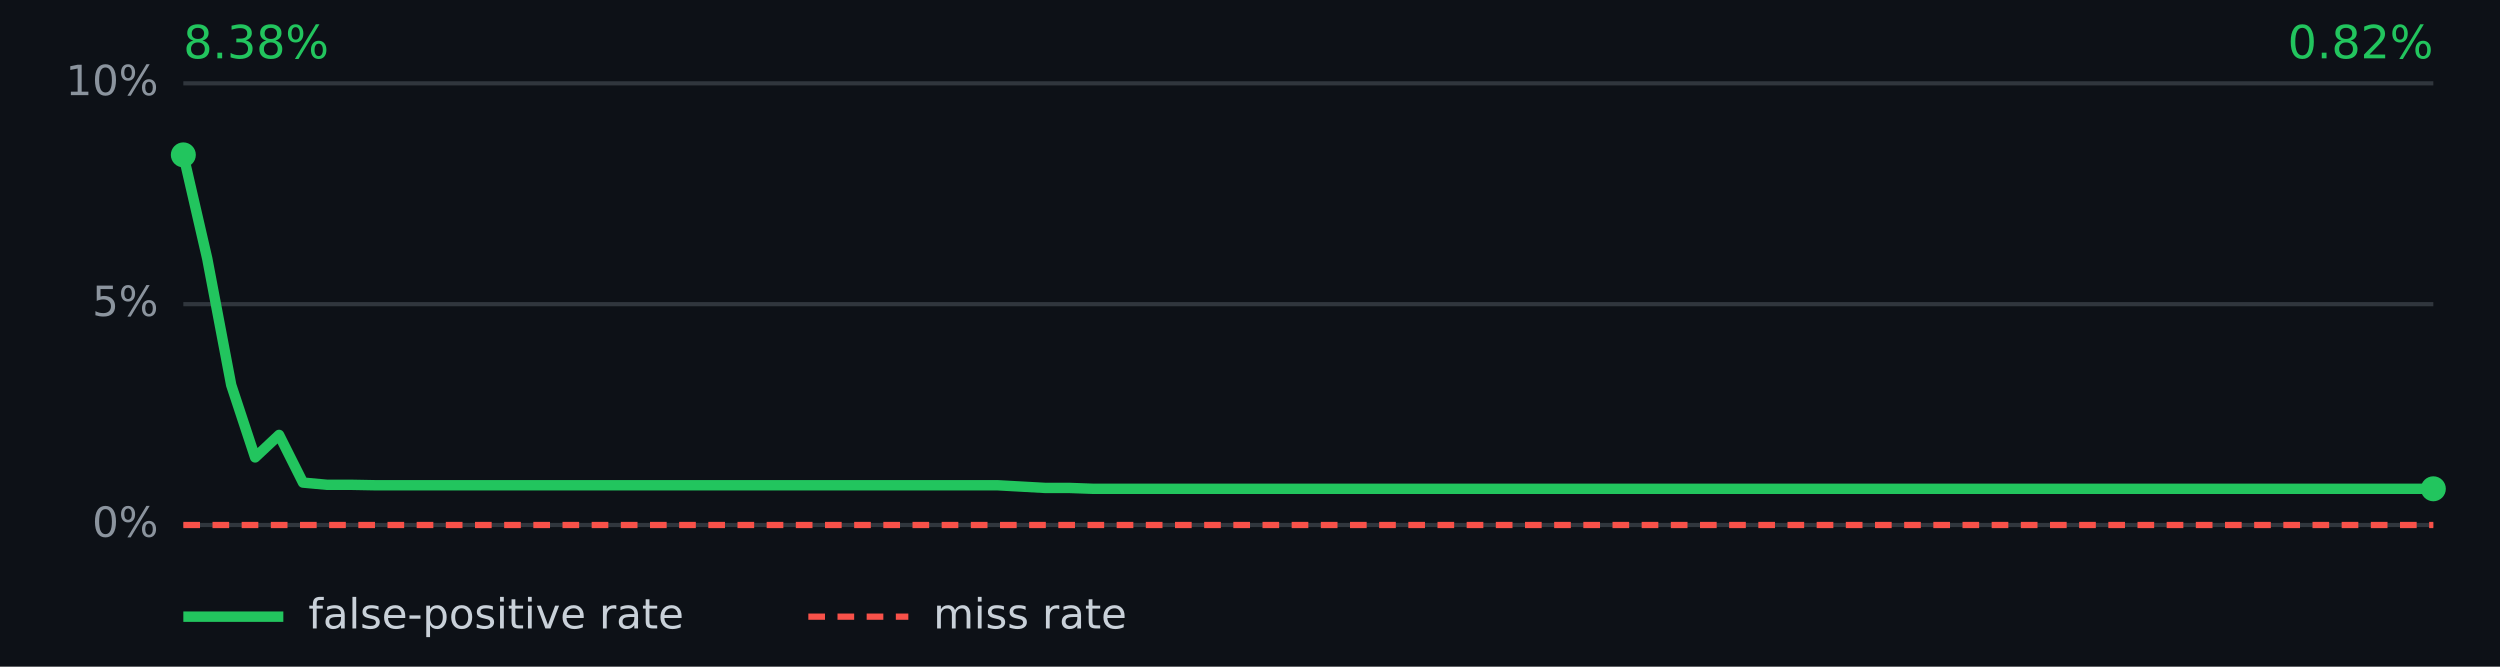
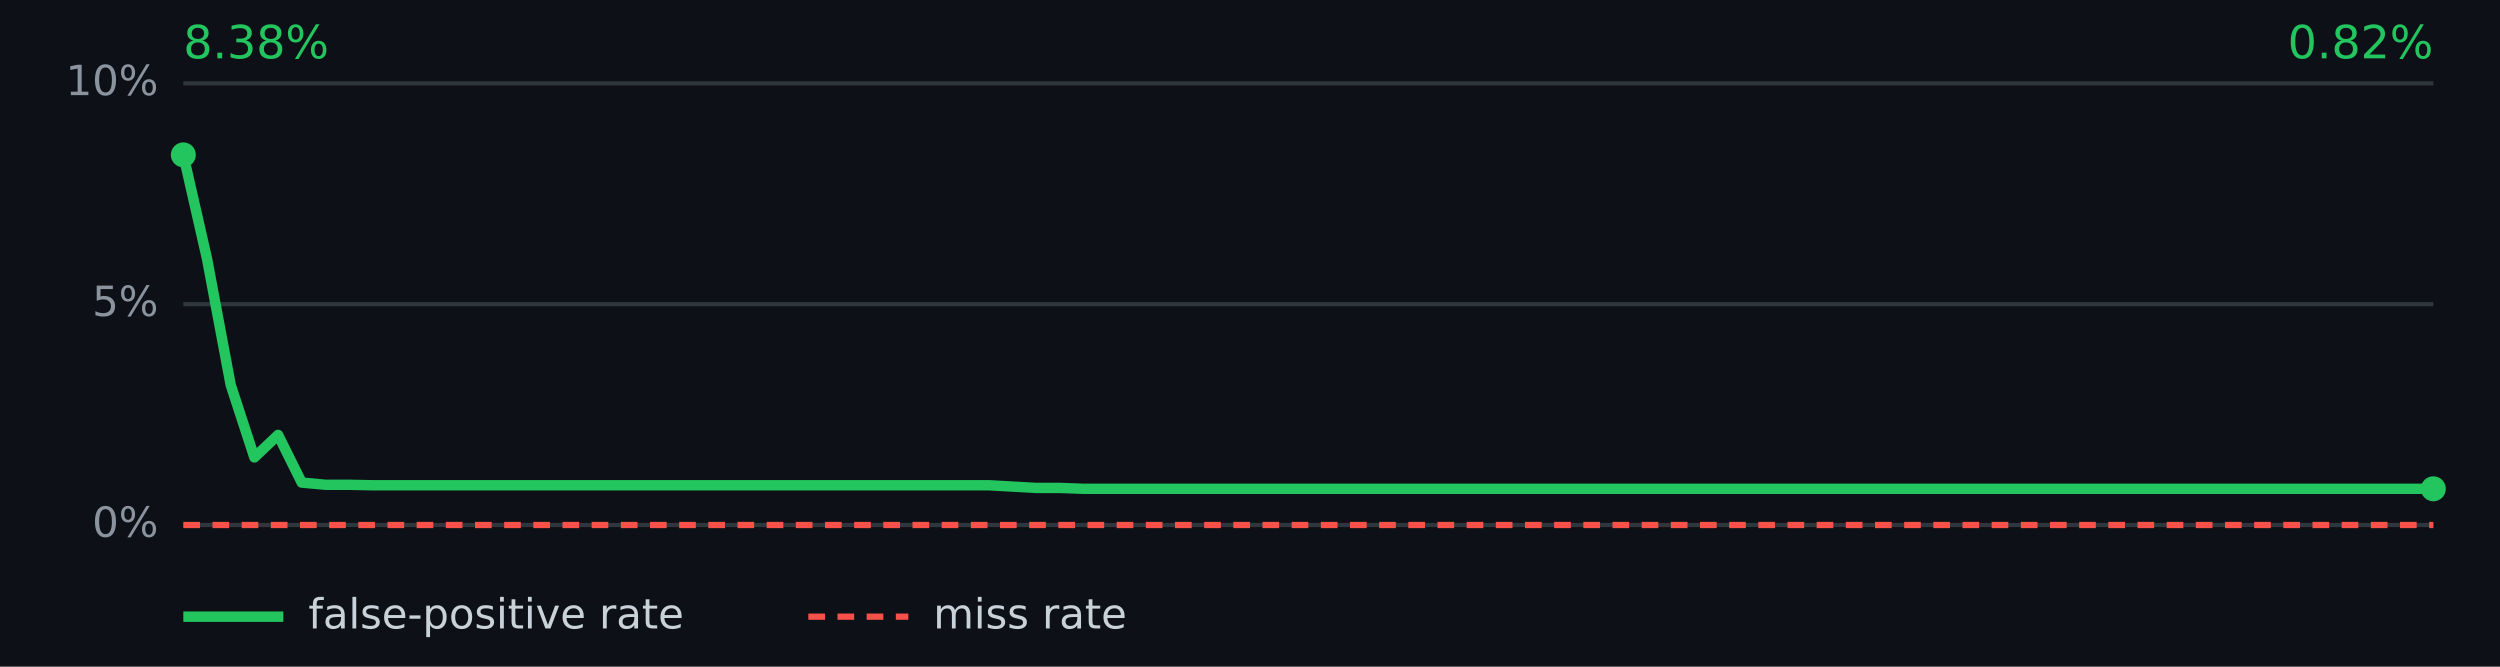
<svg xmlns="http://www.w3.org/2000/svg" width="600" height="160" role="img" aria-label="false-positive rate trend: 8.38% to 0.82%">
  <rect width="100%" height="160" fill="#0d1117" />
  <line x1="44" y1="20.00" x2="584" y2="20.00" stroke="#30363d" stroke-width="1" />
  <text x="38" y="20.00" font-family="Verdana,Geneva,DejaVu Sans,sans-serif" font-size="10" fill="#8b949e" text-anchor="end" dominant-baseline="middle">10%</text>
  <line x1="44" y1="73.00" x2="584" y2="73.00" stroke="#30363d" stroke-width="1" />
  <text x="38" y="73.00" font-family="Verdana,Geneva,DejaVu Sans,sans-serif" font-size="10" fill="#8b949e" text-anchor="end" dominant-baseline="middle">5%</text>
  <line x1="44" y1="126.00" x2="584" y2="126.00" stroke="#30363d" stroke-width="1" />
  <text x="38" y="126.00" font-family="Verdana,Geneva,DejaVu Sans,sans-serif" font-size="10" fill="#8b949e" text-anchor="end" dominant-baseline="middle">0%</text>
-   <polyline points="44.00,126.00 50.28,126.00 56.56,126.00 62.84,126.00 69.12,126.00 75.40,126.00 81.67,126.00 87.95,126.00 94.23,126.00 100.51,126.00 106.79,126.00 113.07,126.00 119.35,126.00 125.63,126.00 131.91,126.00 138.19,126.00 144.47,126.00 150.74,126.00 157.02,126.00 163.30,126.00 169.58,126.00 175.86,126.00 182.14,126.00 188.42,126.00 194.70,126.00 200.98,126.00 207.26,126.00 213.53,126.00 219.81,126.00 226.09,126.00 232.37,126.00 238.65,126.00 244.93,126.00 251.21,126.00 257.49,126.00 263.77,126.00 270.05,126.00 276.33,126.00 282.60,126.00 288.88,126.00 295.16,126.00 301.44,126.00 307.72,126.00 314.00,126.00 320.28,126.00 326.56,126.00 332.84,126.00 339.12,126.00 345.40,126.00 351.67,126.00 357.95,126.00 364.23,126.00 370.51,126.00 376.79,126.00 383.07,126.00 389.35,126.00 395.63,126.00 401.91,126.00 408.19,126.00 414.47,126.00 420.74,126.00 427.02,126.00 433.30,126.00 439.58,126.00 445.86,126.00 452.14,126.00 458.42,126.00 464.70,126.00 470.98,126.00 477.26,126.00 483.53,126.00 489.81,126.00 496.09,126.00 502.37,126.00 508.65,126.00 514.93,126.00 521.21,126.00 527.49,126.00 533.77,126.00 540.05,126.00 546.33,126.00 552.60,126.00 558.88,126.00 565.16,126.00 571.44,126.00 577.72,126.00 584.00,126.00" fill="none" stroke="#f85149" stroke-width="1.5" stroke-dasharray="4,3" />
-   <polyline points="44.00,37.17 49.74,62.08 55.49,92.40 61.23,109.78 66.98,104.38 72.72,115.82 78.47,116.35 84.21,116.35 89.96,116.46 95.70,116.46 101.45,116.46 107.19,116.46 112.94,116.46 118.68,116.46 124.43,116.46 130.17,116.46 135.91,116.46 141.66,116.46 147.40,116.46 153.15,116.46 158.89,116.46 164.64,116.46 170.38,116.46 176.13,116.46 181.87,116.46 187.62,116.46 193.36,116.46 199.11,116.46 204.85,116.46 210.60,116.46 216.34,116.46 222.09,116.46 227.83,116.46 233.57,116.46 239.32,116.46 245.06,116.78 250.81,117.10 256.55,117.10 262.30,117.31 268.04,117.31 273.79,117.31 279.53,117.31 285.28,117.31 291.02,117.31 296.77,117.31 302.51,117.31 308.26,117.31 314.00,117.31 319.74,117.31 325.49,117.31 331.23,117.31 336.98,117.31 342.72,117.31 348.47,117.31 354.21,117.31 359.96,117.31 365.70,117.31 371.45,117.31 377.19,117.31 382.94,117.31 388.68,117.31 394.43,117.31 400.17,117.31 405.91,117.31 411.66,117.31 417.40,117.31 423.15,117.31 428.89,117.31 434.64,117.31 440.38,117.31 446.13,117.31 451.87,117.31 457.62,117.31 463.36,117.31 469.11,117.31 474.85,117.31 480.60,117.31 486.34,117.31 492.09,117.31 497.83,117.31 503.57,117.31 509.32,117.31 515.06,117.31 520.81,117.31 526.55,117.31 532.30,117.31 538.04,117.31 543.79,117.31 549.53,117.31 555.28,117.31 561.02,117.31 566.77,117.31 572.51,117.31 578.26,117.31 584.00,117.31" fill="none" stroke="#22c55e" stroke-width="2.5" stroke-linejoin="round" />
+   <polyline points="44.00,126.00 50.21,126.00 56.41,126.00 62.62,126.00 68.83,126.00 75.03,126.00 81.24,126.00 87.45,126.00 93.66,126.00 99.86,126.00 106.07,126.00 112.28,126.00 118.48,126.00 124.69,126.00 130.90,126.00 137.10,126.00 143.31,126.00 149.52,126.00 155.72,126.00 161.93,126.00 168.14,126.00 174.34,126.00 180.55,126.00 186.76,126.00 192.97,126.00 199.17,126.00 205.38,126.00 211.59,126.00 217.79,126.00 224.00,126.00 230.21,126.00 236.41,126.00 242.62,126.00 248.83,126.00 255.03,126.00 261.24,126.00 267.45,126.00 273.66,126.00 279.86,126.00 286.07,126.00 292.28,126.00 298.48,126.00 304.69,126.00 310.90,126.00 317.10,126.00 323.31,126.00 329.52,126.00 335.72,126.00 341.93,126.00 348.14,126.00 354.34,126.00 360.55,126.00 366.76,126.00 372.97,126.00 379.17,126.00 385.38,126.00 391.59,126.00 397.79,126.00 404.00,126.00 410.21,126.00 416.41,126.00 422.62,126.00 428.83,126.00 435.03,126.00 441.24,126.00 447.45,126.00 453.66,126.00 459.86,126.00 466.07,126.00 472.28,126.00 478.48,126.00 484.69,126.00 490.90,126.00 497.10,126.00 503.31,126.00 509.52,126.00 515.72,126.00 521.93,126.00 528.14,126.00 534.34,126.00 540.55,126.00 546.76,126.00 552.97,126.00 559.17,126.00 565.38,126.00 571.59,126.00 577.79,126.00 584.00,126.00" fill="none" stroke="#f85149" stroke-width="1.5" stroke-dasharray="4,3" />
+   <polyline points="44.00,37.17 49.68,62.08 55.37,92.40 61.05,109.78 66.74,104.38 72.42,115.82 78.11,116.35 83.79,116.35 89.47,116.46 95.16,116.46 100.84,116.46 106.53,116.46 112.21,116.46 117.89,116.46 123.58,116.46 129.26,116.46 134.95,116.46 140.63,116.46 146.32,116.46 152.00,116.46 157.68,116.46 163.37,116.46 169.05,116.46 174.74,116.46 180.42,116.46 186.11,116.46 191.79,116.46 197.47,116.46 203.16,116.46 208.84,116.46 214.53,116.46 220.21,116.46 225.89,116.46 231.58,116.46 237.26,116.46 242.95,116.78 248.63,117.10 254.32,117.10 260.00,117.31 265.68,117.31 271.37,117.31 277.05,117.31 282.74,117.31 288.42,117.31 294.11,117.31 299.79,117.31 305.47,117.31 311.16,117.31 316.84,117.31 322.53,117.31 328.21,117.31 333.89,117.31 339.58,117.31 345.26,117.31 350.95,117.31 356.63,117.31 362.32,117.31 368.00,117.31 373.68,117.31 379.37,117.31 385.05,117.31 390.74,117.31 396.42,117.31 402.11,117.31 407.79,117.31 413.47,117.31 419.16,117.31 424.84,117.31 430.53,117.31 436.21,117.31 441.89,117.31 447.58,117.31 453.26,117.31 458.95,117.31 464.63,117.31 470.32,117.31 476.00,117.31 481.68,117.31 487.37,117.31 493.05,117.31 498.74,117.31 504.42,117.31 510.11,117.31 515.79,117.31 521.47,117.31 527.16,117.31 532.84,117.31 538.53,117.31 544.21,117.31 549.89,117.31 555.58,117.31 561.26,117.31 566.95,117.31 572.63,117.31 578.32,117.31 584.00,117.31" fill="none" stroke="#22c55e" stroke-width="2.5" stroke-linejoin="round" />
  <circle cx="44.00" cy="37.17" r="3" fill="#22c55e" />
  <circle cx="584.00" cy="117.31" r="3" fill="#22c55e" />
  <text x="44.00" y="14" font-family="Verdana,Geneva,DejaVu Sans,sans-serif" font-size="11" fill="#22c55e" text-anchor="start">8.38%</text>
  <text x="584.00" y="14" font-family="Verdana,Geneva,DejaVu Sans,sans-serif" font-size="11" fill="#22c55e" text-anchor="end">0.82%</text>
  <line x1="44" y1="148" x2="68" y2="148" stroke="#22c55e" stroke-width="2.5" />
  <text x="74" y="148" font-family="Verdana,Geneva,DejaVu Sans,sans-serif" font-size="10" fill="#c9d1d9" dominant-baseline="middle">false-positive rate</text>
  <line x1="194" y1="148" x2="218" y2="148" stroke="#f85149" stroke-width="1.5" stroke-dasharray="4,3" />
  <text x="224" y="148" font-family="Verdana,Geneva,DejaVu Sans,sans-serif" font-size="10" fill="#c9d1d9" dominant-baseline="middle">miss rate</text>
</svg>
